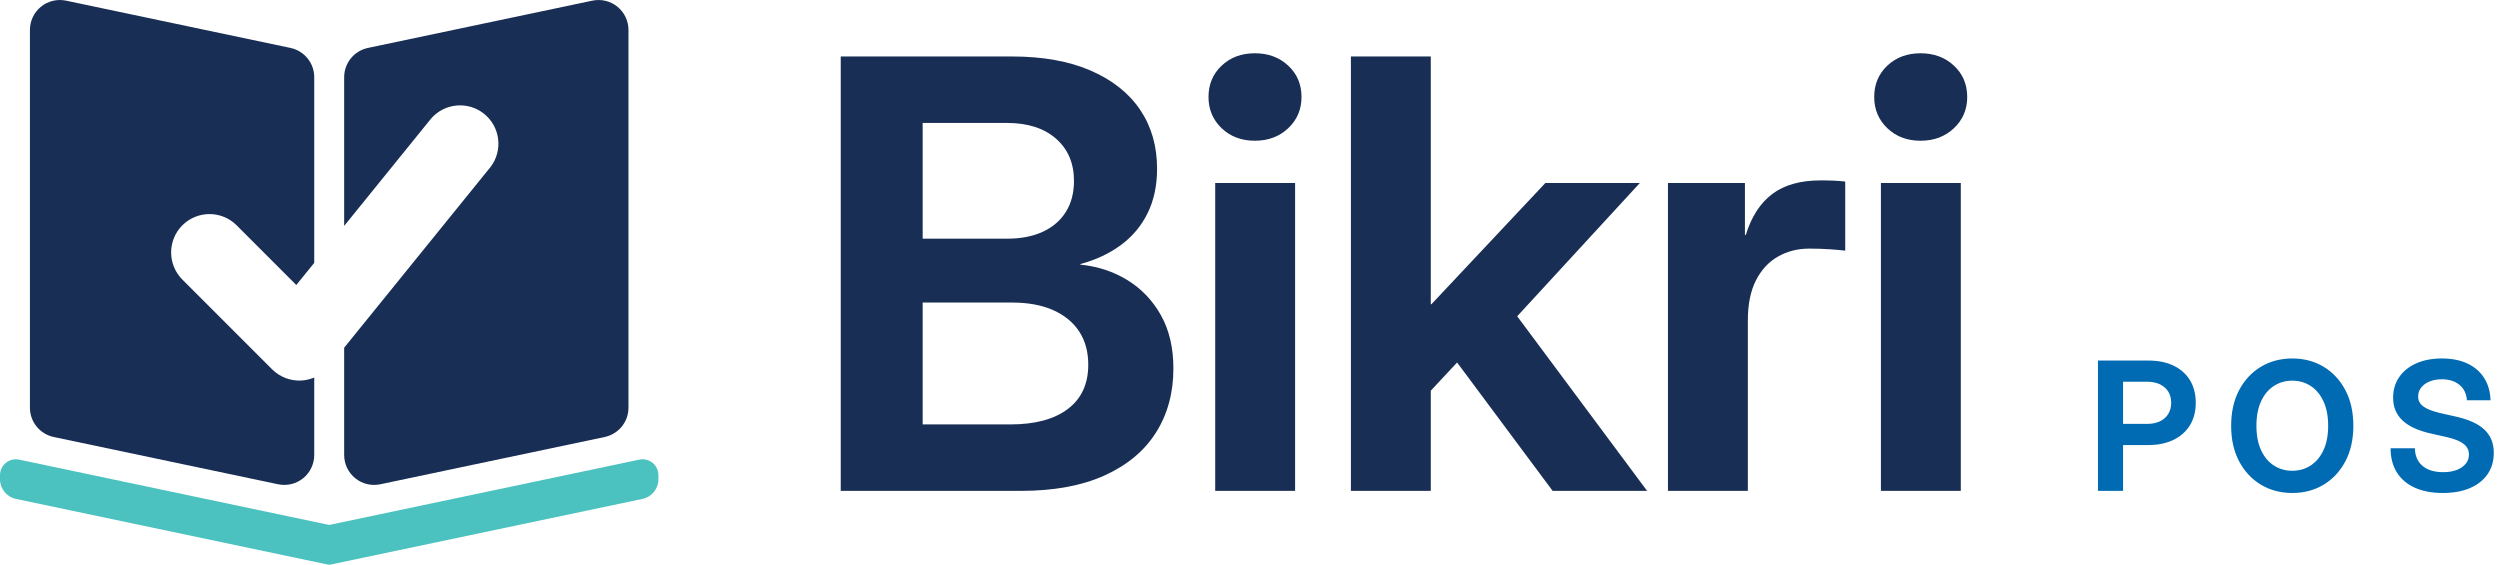
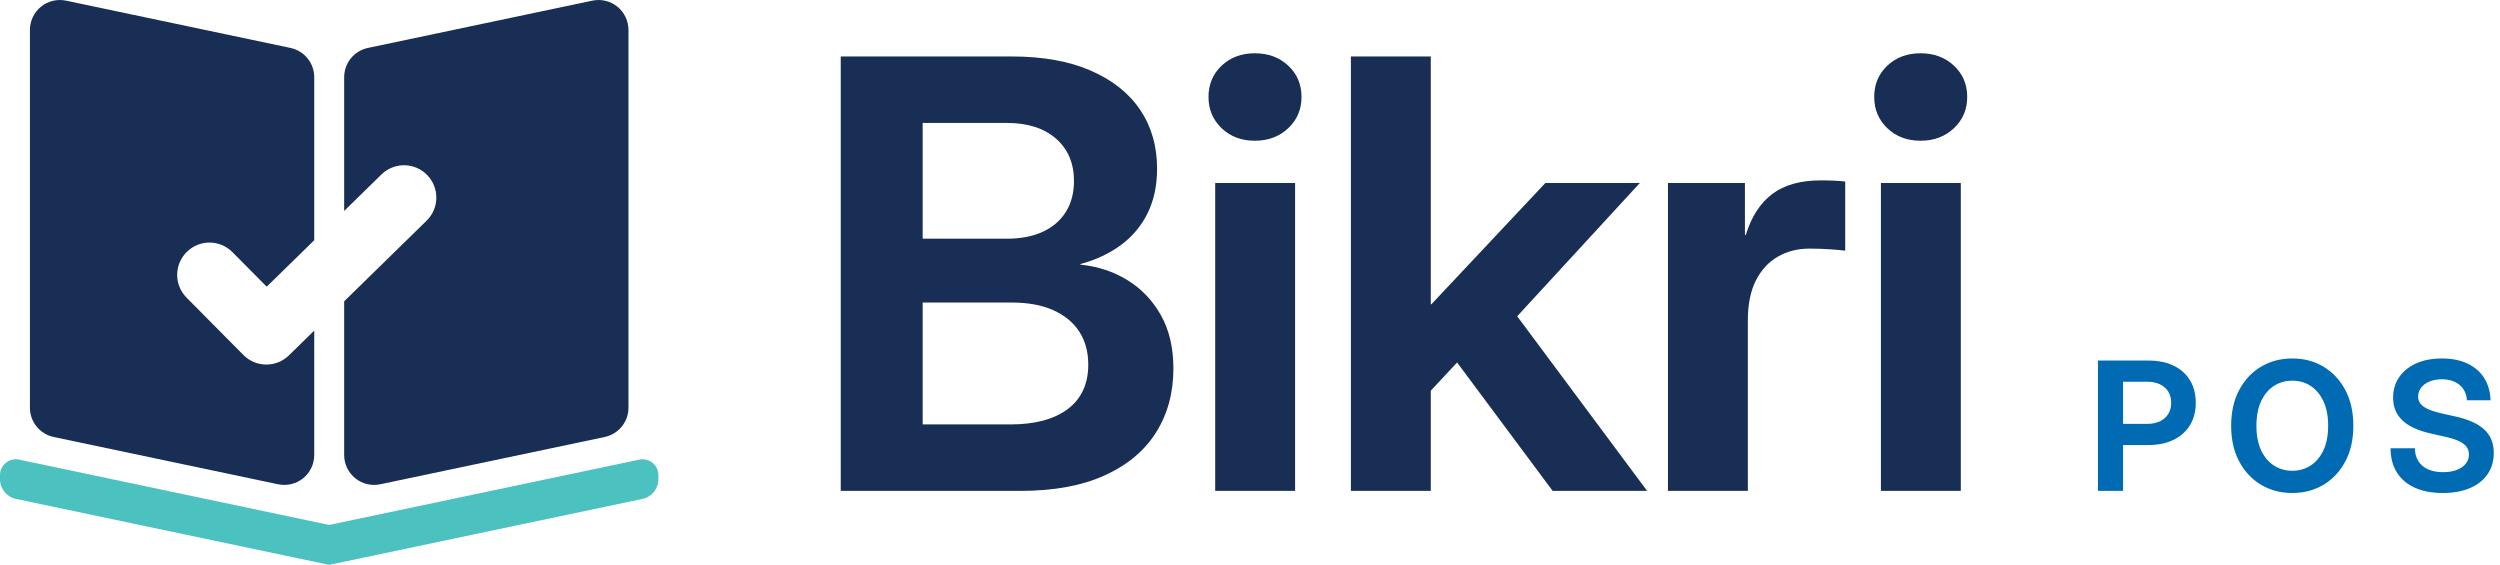
<svg xmlns="http://www.w3.org/2000/svg" viewBox="0 -1683.7 8574.78 1937" width="1593.66" height="360" role="img" aria-label="Bikri POS">
  <g transform="translate(0 -1683.7) scale(17.108)">
-     <path fill="#182E55" d="M13.24 0.13 58.24 9.61C61.01 10.2 63 12.64 63 15.48V52.7L59.4 57.14L47.44 45.17C44.44 42.17 39.56 42.17 36.56 45.17C33.56 48.17 33.56 53.05 36.56 56.05L54.56 74.05C56.1 75.59 58.22 76.4 60.4 76.29C61.3 76.24 62.18 76.03 63 75.69V91.22C63 93.03 62.18 94.74 60.78 95.88C59.37 97.02 57.53 97.46 55.76 97.09L10.76 87.61C7.99 87.02 6 84.58 6 81.74V6C6 4.19 6.82 2.48 8.22 1.34C9.63 0.2 11.47 -0.24 13.24 0.13ZM73.76 9.61 118.76 0.13C120.53 -0.24 122.37 0.2 123.78 1.34C125.18 2.48 126 4.19 126 6V81.74C126 84.58 124.01 87.02 121.24 87.61L76.24 97.09C74.47 97.46 72.63 97.02 71.22 95.88C69.82 94.74 69 93.03 69 91.22V69.71L98.37 33.45C100.87 30.14 100.3 25.45 97.08 22.84C93.86 20.23 89.15 20.64 86.43 23.77L69 45.29V15.48C69 12.64 70.99 10.2 73.76 9.61Z" />
+     <path fill="#182E55" d="M73.76 9.61 118.76 0.13C120.53 -0.24 122.37 0.2 123.78 1.34C125.18 2.48 126 4.19 126 6V81.74C126 84.58 124.01 87.02 121.24 87.61L76.24 97.09C74.47 97.46 72.63 97.02 71.22 95.88C69.82 94.74 69 93.03 69 91.22V60.41L85.53 44.24C88.09 41.74 88.13 37.64 85.63 35.08C83.13 32.52 79.03 32.48 76.47 34.98L69 42.29V15.48C69 12.64 70.99 10.2 73.76 9.61ZM13.24 0.13 58.24 9.61C61.01 10.2 63 12.64 63 15.48V48.16L53.47 57.48L46.6 50.55C44.08 48.01 39.98 47.99 37.44 50.51C34.9 53.03 34.88 57.13 37.4 59.67L48.8 71.17C51.31 73.7 55.39 73.73 57.93 71.24L63 66.28V91.22C63 93.03 62.18 94.74 60.78 95.88C59.37 97.02 57.53 97.46 55.76 97.09L10.76 87.61C7.99 87.02 6 84.58 6 81.74V6C6 4.19 6.82 2.48 8.22 1.34C9.63 0.2 11.47 -0.24 13.24 0.13Z" />
    <path fill="#4BC2BF" d="M3.84 92.15 65.79 105.2C65.93 105.23 66.07 105.23 66.21 105.2L128.16 92.15C129.1 91.95 130.08 92.19 130.83 92.79C131.57 93.4 132 94.31 132 95.27V96.1C132 97.99 130.67 99.63 128.82 100.02L66.21 113.2C66.07 113.23 65.93 113.23 65.79 113.2L3.18 100.02C1.33 99.63 -0 97.99 0 96.1V95.27C-0 94.31 0.43 93.4 1.17 92.79C1.92 92.19 2.9 91.95 3.84 92.15Z" />
  </g>
  <path transform="translate(2766.66 0)" fill="#182E55" d="M117 0V-1490H704Q863 -1490 974.5 -1441.5Q1086 -1393 1144 -1307Q1202 -1221 1202 -1105Q1202 -1019 1170 -953.5Q1138 -888 1079 -844Q1020 -800 939 -778V-776Q1029 -767 1101 -722.5Q1173 -678 1215.5 -602Q1258 -526 1258 -420Q1258 -295 1198.5 -200.5Q1139 -106 1022 -53Q905 0 734 0ZM398 -228H699Q826 -228 896 -281Q966 -334 966 -433Q966 -499 935 -546.5Q904 -594 845.5 -620Q787 -646 704 -646H398ZM398 -865H687Q759 -865 810.5 -889Q862 -913 889.5 -957.5Q917 -1002 917 -1063Q917 -1154 855.5 -1208Q794 -1262 687 -1262H398Z M1401.4 0V-1056H1675.4V0ZM1537.4 -1201Q1468.4 -1201 1423.4 -1244Q1378.4 -1287 1378.4 -1351Q1378.4 -1416 1423.4 -1458.5Q1468.4 -1501 1537.4 -1501Q1606.4 -1501 1651.9 -1458.5Q1697.4 -1416 1697.4 -1351Q1697.4 -1287 1651.9 -1244Q1606.4 -1201 1537.4 -1201Z M2115.8 -317V-640H2142.8L2533.8 -1056H2857.8L2373.8 -530H2314.8ZM1866.8 0V-1490H2140.8V0ZM2558.8 0 2209.8 -469 2391.8 -660 2882.8 0Z M2954.3 0V-1056H3218.3V-878H3221.3Q3250.3 -972 3312.3 -1018.5Q3374.3 -1065 3478.3 -1065Q3503.3 -1065 3524.8 -1064Q3546.3 -1063 3562.3 -1061V-824Q3547.3 -826 3512.3 -828.5Q3477.3 -831 3439.3 -831Q3379.3 -831 3331.3 -803.5Q3283.3 -776 3255.8 -721.5Q3228.3 -667 3228.3 -585V0Z M3684.7 0V-1056H3958.7V0ZM3820.7 -1201Q3751.7 -1201 3706.7 -1244Q3661.7 -1287 3661.7 -1351Q3661.7 -1416 3706.7 -1458.5Q3751.7 -1501 3820.7 -1501Q3889.7 -1501 3935.2 -1458.5Q3980.7 -1416 3980.7 -1351Q3980.7 -1287 3935.2 -1244Q3889.7 -1201 3820.7 -1201Z" />
  <path transform="translate(7160.75 0) scale(0.3)" fill="#006BB3" d="M117 0V-1490H696Q862 -1490 983 -1431Q1104 -1372 1169.5 -1264Q1235 -1156 1235 -1007Q1235 -859 1168.5 -750.5Q1102 -642 979.5 -583Q857 -524 692 -524H274V-766H679Q764 -766 825.5 -795.5Q887 -825 920.5 -879.5Q954 -934 954 -1007Q954 -1082 920.5 -1135.5Q887 -1189 825.5 -1218.5Q764 -1248 679 -1248H404V0Z M2338.7 24Q2138.7 24 1980.7 -70.5Q1822.7 -165 1731.2 -337.5Q1639.7 -510 1639.7 -744Q1639.7 -980 1731.2 -1152.5Q1822.7 -1325 1980.7 -1419.5Q2138.7 -1514 2338.7 -1514Q2538.7 -1514 2696.2 -1419.5Q2853.7 -1325 2945.2 -1152.5Q3036.7 -980 3036.7 -744Q3036.7 -510 2945.2 -337.5Q2853.7 -165 2696.2 -70.5Q2538.7 24 2338.7 24ZM2338.7 -230Q2456.7 -230 2549.2 -290.5Q2641.7 -351 2695.2 -465.5Q2748.7 -580 2748.7 -744Q2748.7 -909 2695.2 -1024Q2641.7 -1139 2549.2 -1199.5Q2456.7 -1260 2338.7 -1260Q2220.7 -1260 2127.7 -1199.5Q2034.7 -1139 1981.7 -1024Q1928.7 -909 1928.7 -744Q1928.7 -580 1981.7 -465.5Q2034.7 -351 2127.7 -290.5Q2220.7 -230 2338.7 -230Z M4059.4 24Q3872.4 24 3738.4 -37Q3604.4 -98 3533.4 -212.5Q3462.4 -327 3462.4 -487H3740.4Q3741.4 -402 3779.9 -340.5Q3818.4 -279 3890.4 -246.5Q3962.4 -214 4061.4 -214Q4151.4 -214 4217.4 -239Q4283.4 -264 4320.9 -309.5Q4358.4 -355 4358.4 -417Q4358.4 -467 4330.4 -504.5Q4302.4 -542 4242.9 -570Q4183.4 -598 4086.4 -619L3927.4 -655Q3705.4 -704 3598.4 -805.5Q3491.4 -907 3491.4 -1065Q3491.4 -1200 3560.9 -1301Q3630.4 -1402 3755.9 -1458Q3881.4 -1514 4048.4 -1514Q4217.4 -1514 4340.4 -1456.5Q4463.4 -1399 4531.9 -1291.5Q4600.4 -1184 4605.4 -1036H4335.4Q4327.4 -1148 4250.4 -1212Q4173.4 -1276 4048.4 -1276Q3969.4 -1276 3908.4 -1251Q3847.4 -1226 3812.4 -1181.5Q3777.4 -1137 3777.4 -1079Q3777.4 -1031 3804.4 -996.5Q3831.4 -962 3889.4 -935.5Q3947.4 -909 4041.4 -887L4188.4 -854Q4306.4 -829 4391.9 -791.5Q4477.4 -754 4532.9 -702.5Q4588.4 -651 4615.4 -584.5Q4642.4 -518 4642.4 -435Q4642.4 -294 4571.4 -191Q4500.4 -88 4369.9 -32Q4239.4 24 4059.4 24Z" />
</svg>
